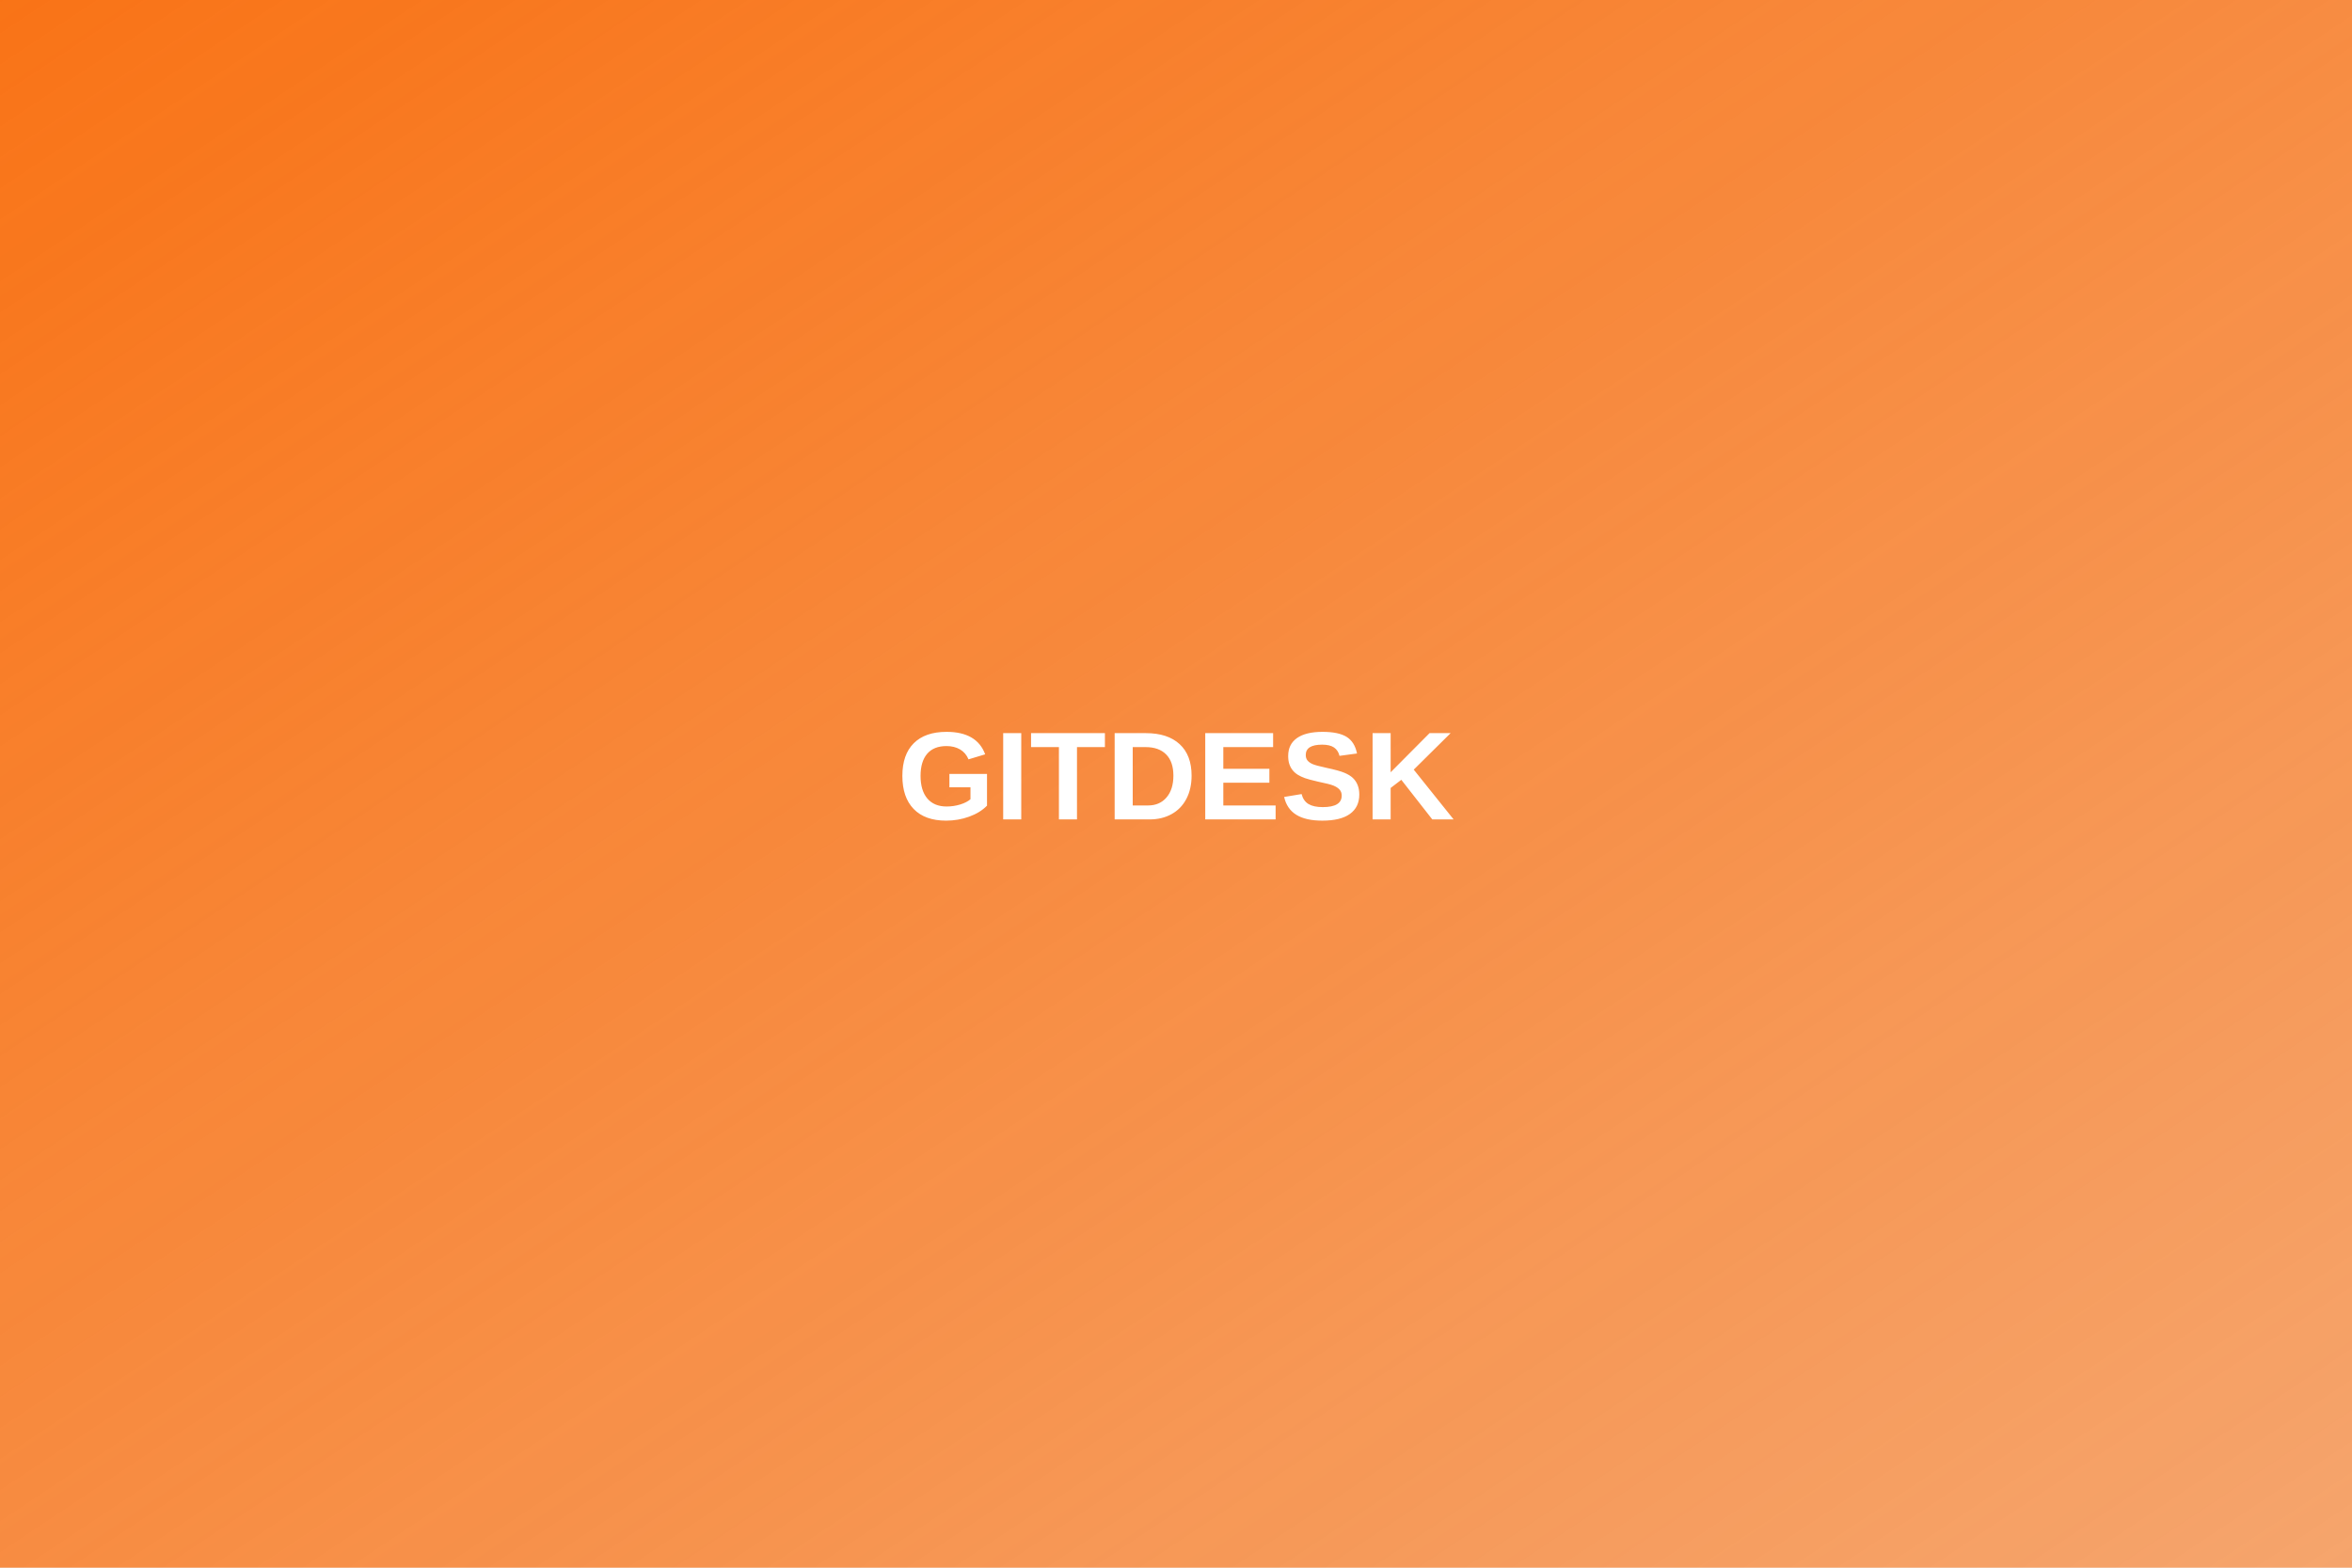
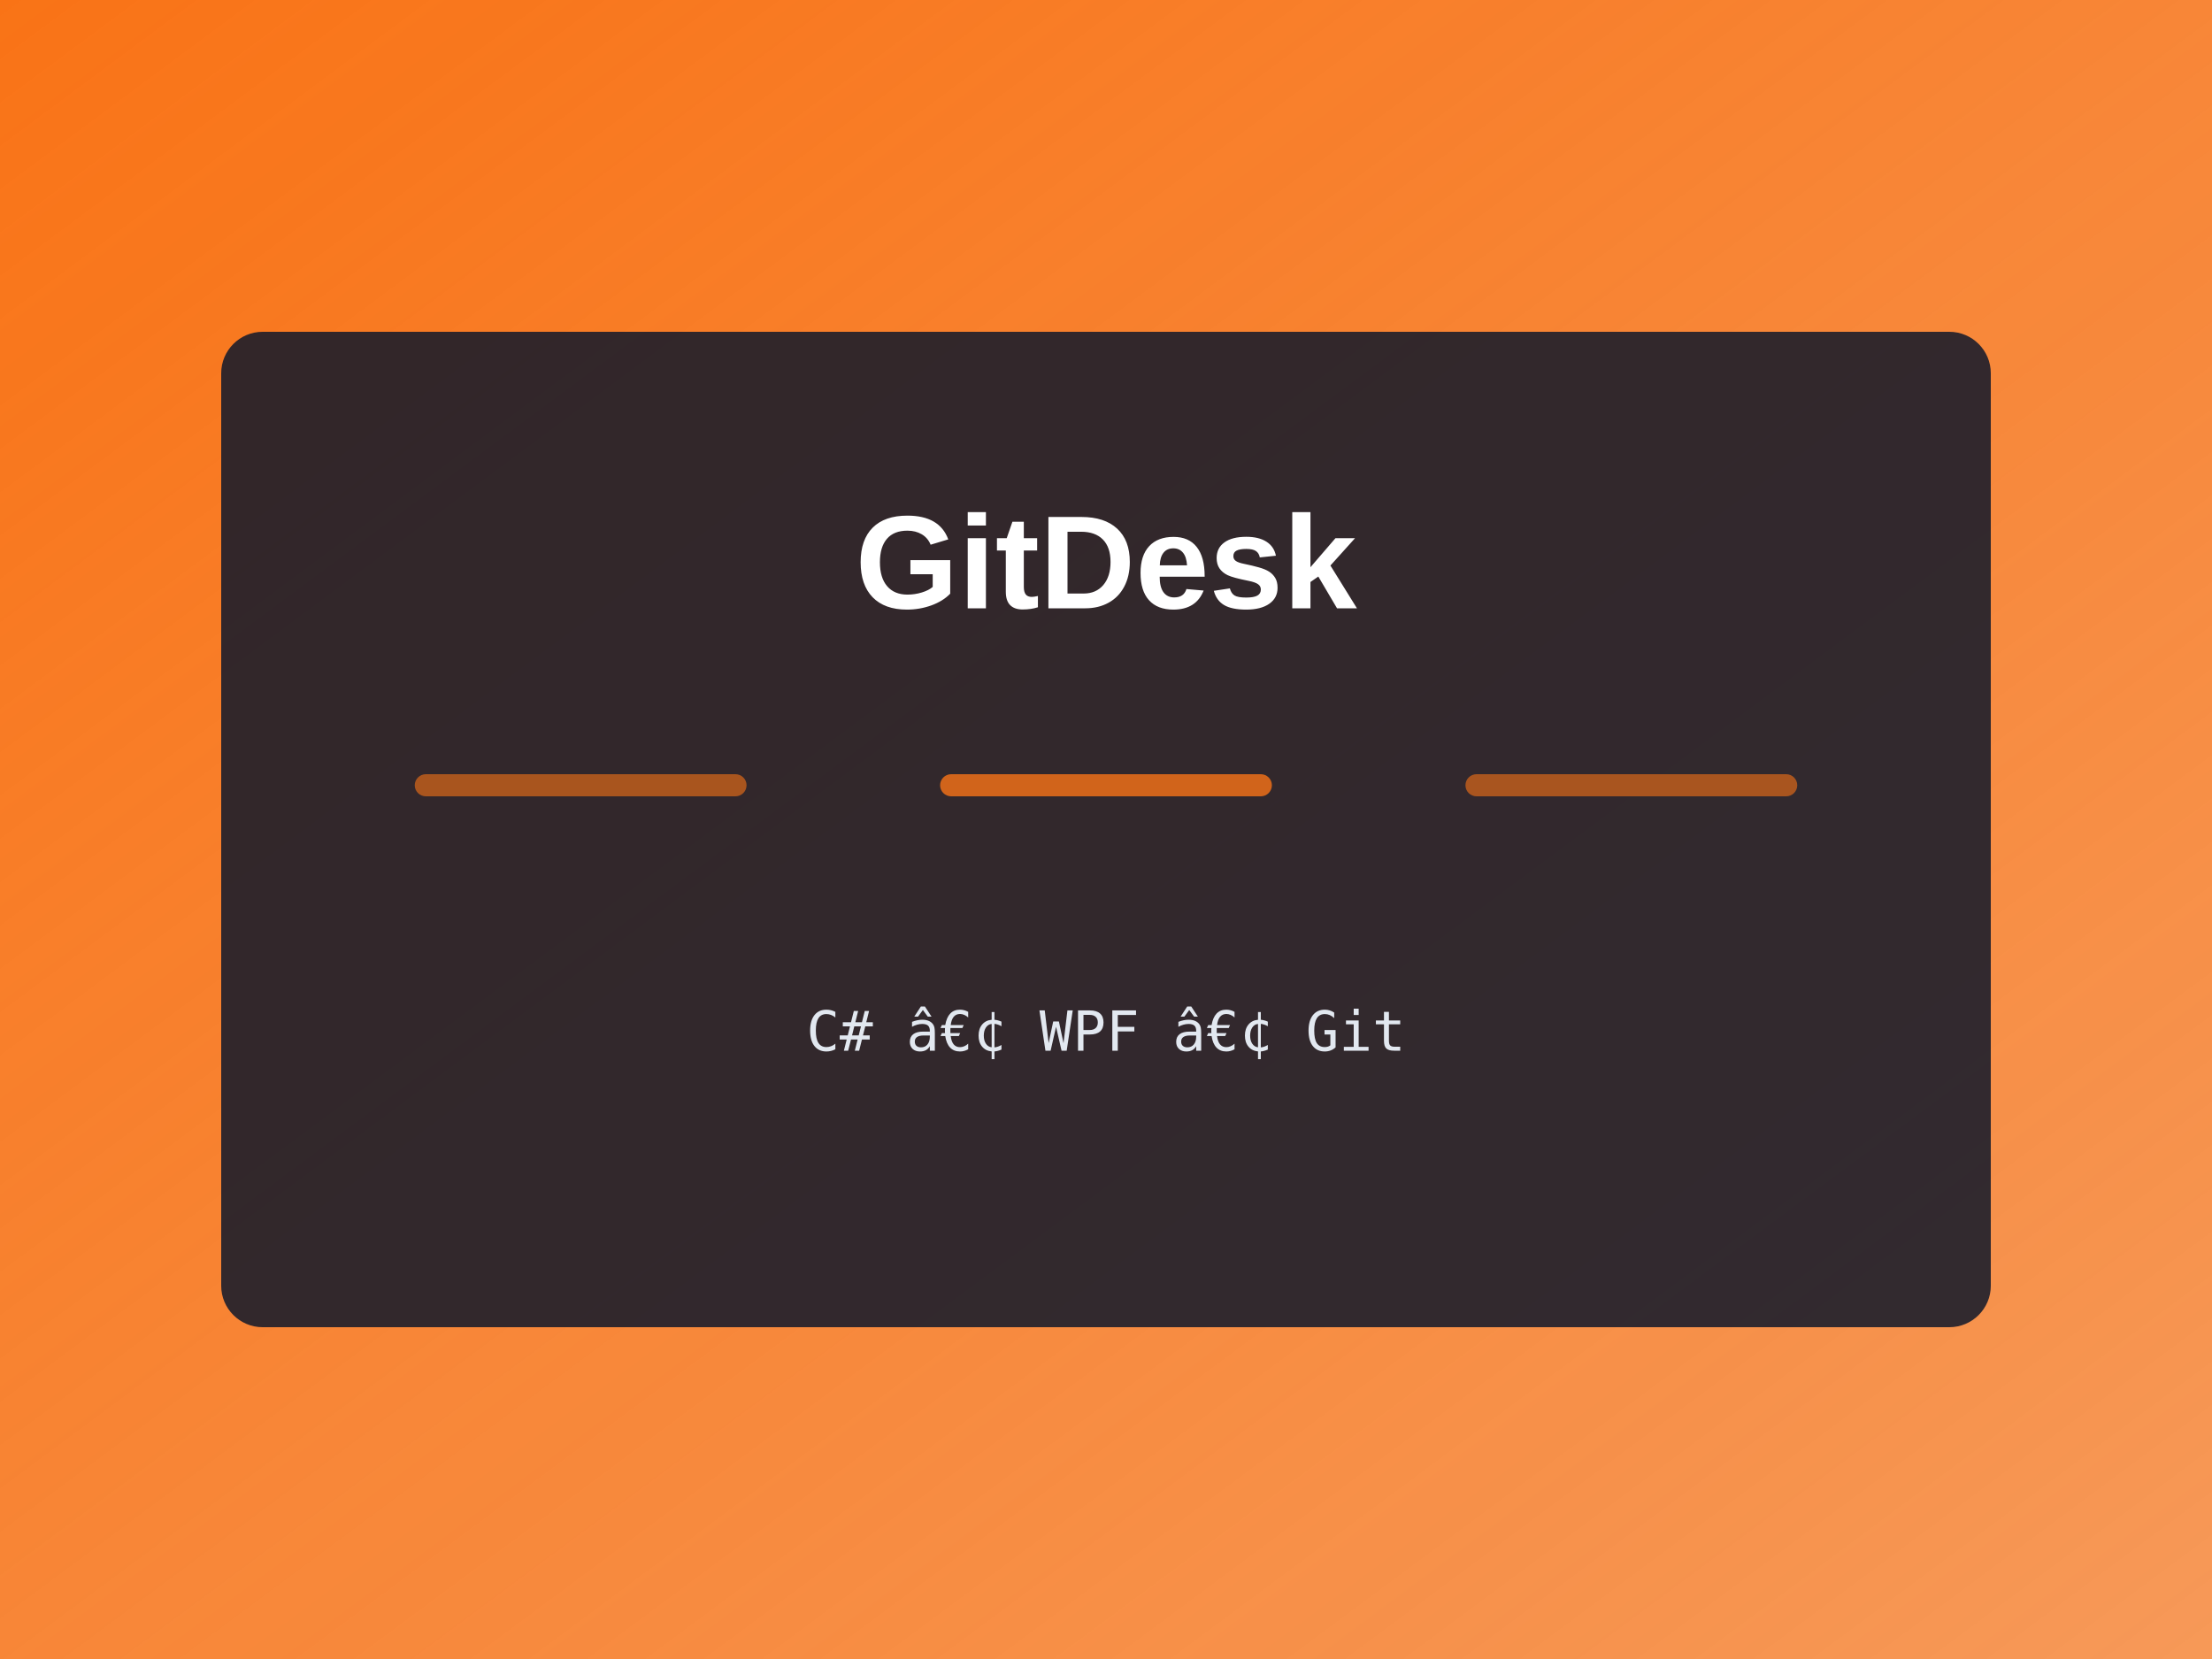
- <svg xmlns="http://www.w3.org/2000/svg" width="600" height="400">
+ <svg xmlns="http://www.w3.org/2000/svg" width="800" height="600">
  <defs>
-     <linearGradient id="grad8" x1="0%" y1="0%" x2="100%" y2="100%">
+     <linearGradient id="grad-gitdesk" x1="0%" y1="0%" x2="100%" y2="100%">
      <stop offset="0%" style="stop-color:#f97316;stop-opacity:1" />
-       <stop offset="100%" style="stop-color:#f97316;stop-opacity:0.6" />
+       <stop offset="100%" style="stop-color:#f97316;stop-opacity:0.7" />
    </linearGradient>
  </defs>
-   <rect width="600" height="400" fill="url(#grad8)" />
-   <text x="50%" y="50%" dominant-baseline="middle" text-anchor="middle" fill="white" font-size="32" font-family="Arial, sans-serif" font-weight="bold">GITDESK</text>
+   <rect width="800" height="600" fill="url(#grad-gitdesk)" />
+   <rect x="80" y="120" width="640" height="360" rx="15" fill="#0f172a" opacity="0.85" />
+   <text x="400" y="220" text-anchor="middle" fill="#ffffff" font-size="48" font-family="Arial, sans-serif" font-weight="bold">GitDesk</text>
+   <text x="400" y="380" text-anchor="middle" fill="#e2e8f0" font-size="20" font-family="monospace">C# â€¢ WPF â€¢ Git</text>
+   <rect x="150" y="280" width="120" height="8" rx="4" fill="#f97316" opacity="0.6" />
+   <rect x="340" y="280" width="120" height="8" rx="4" fill="#f97316" opacity="0.8" />
+   <rect x="530" y="280" width="120" height="8" rx="4" fill="#f97316" opacity="0.6" />
</svg>
